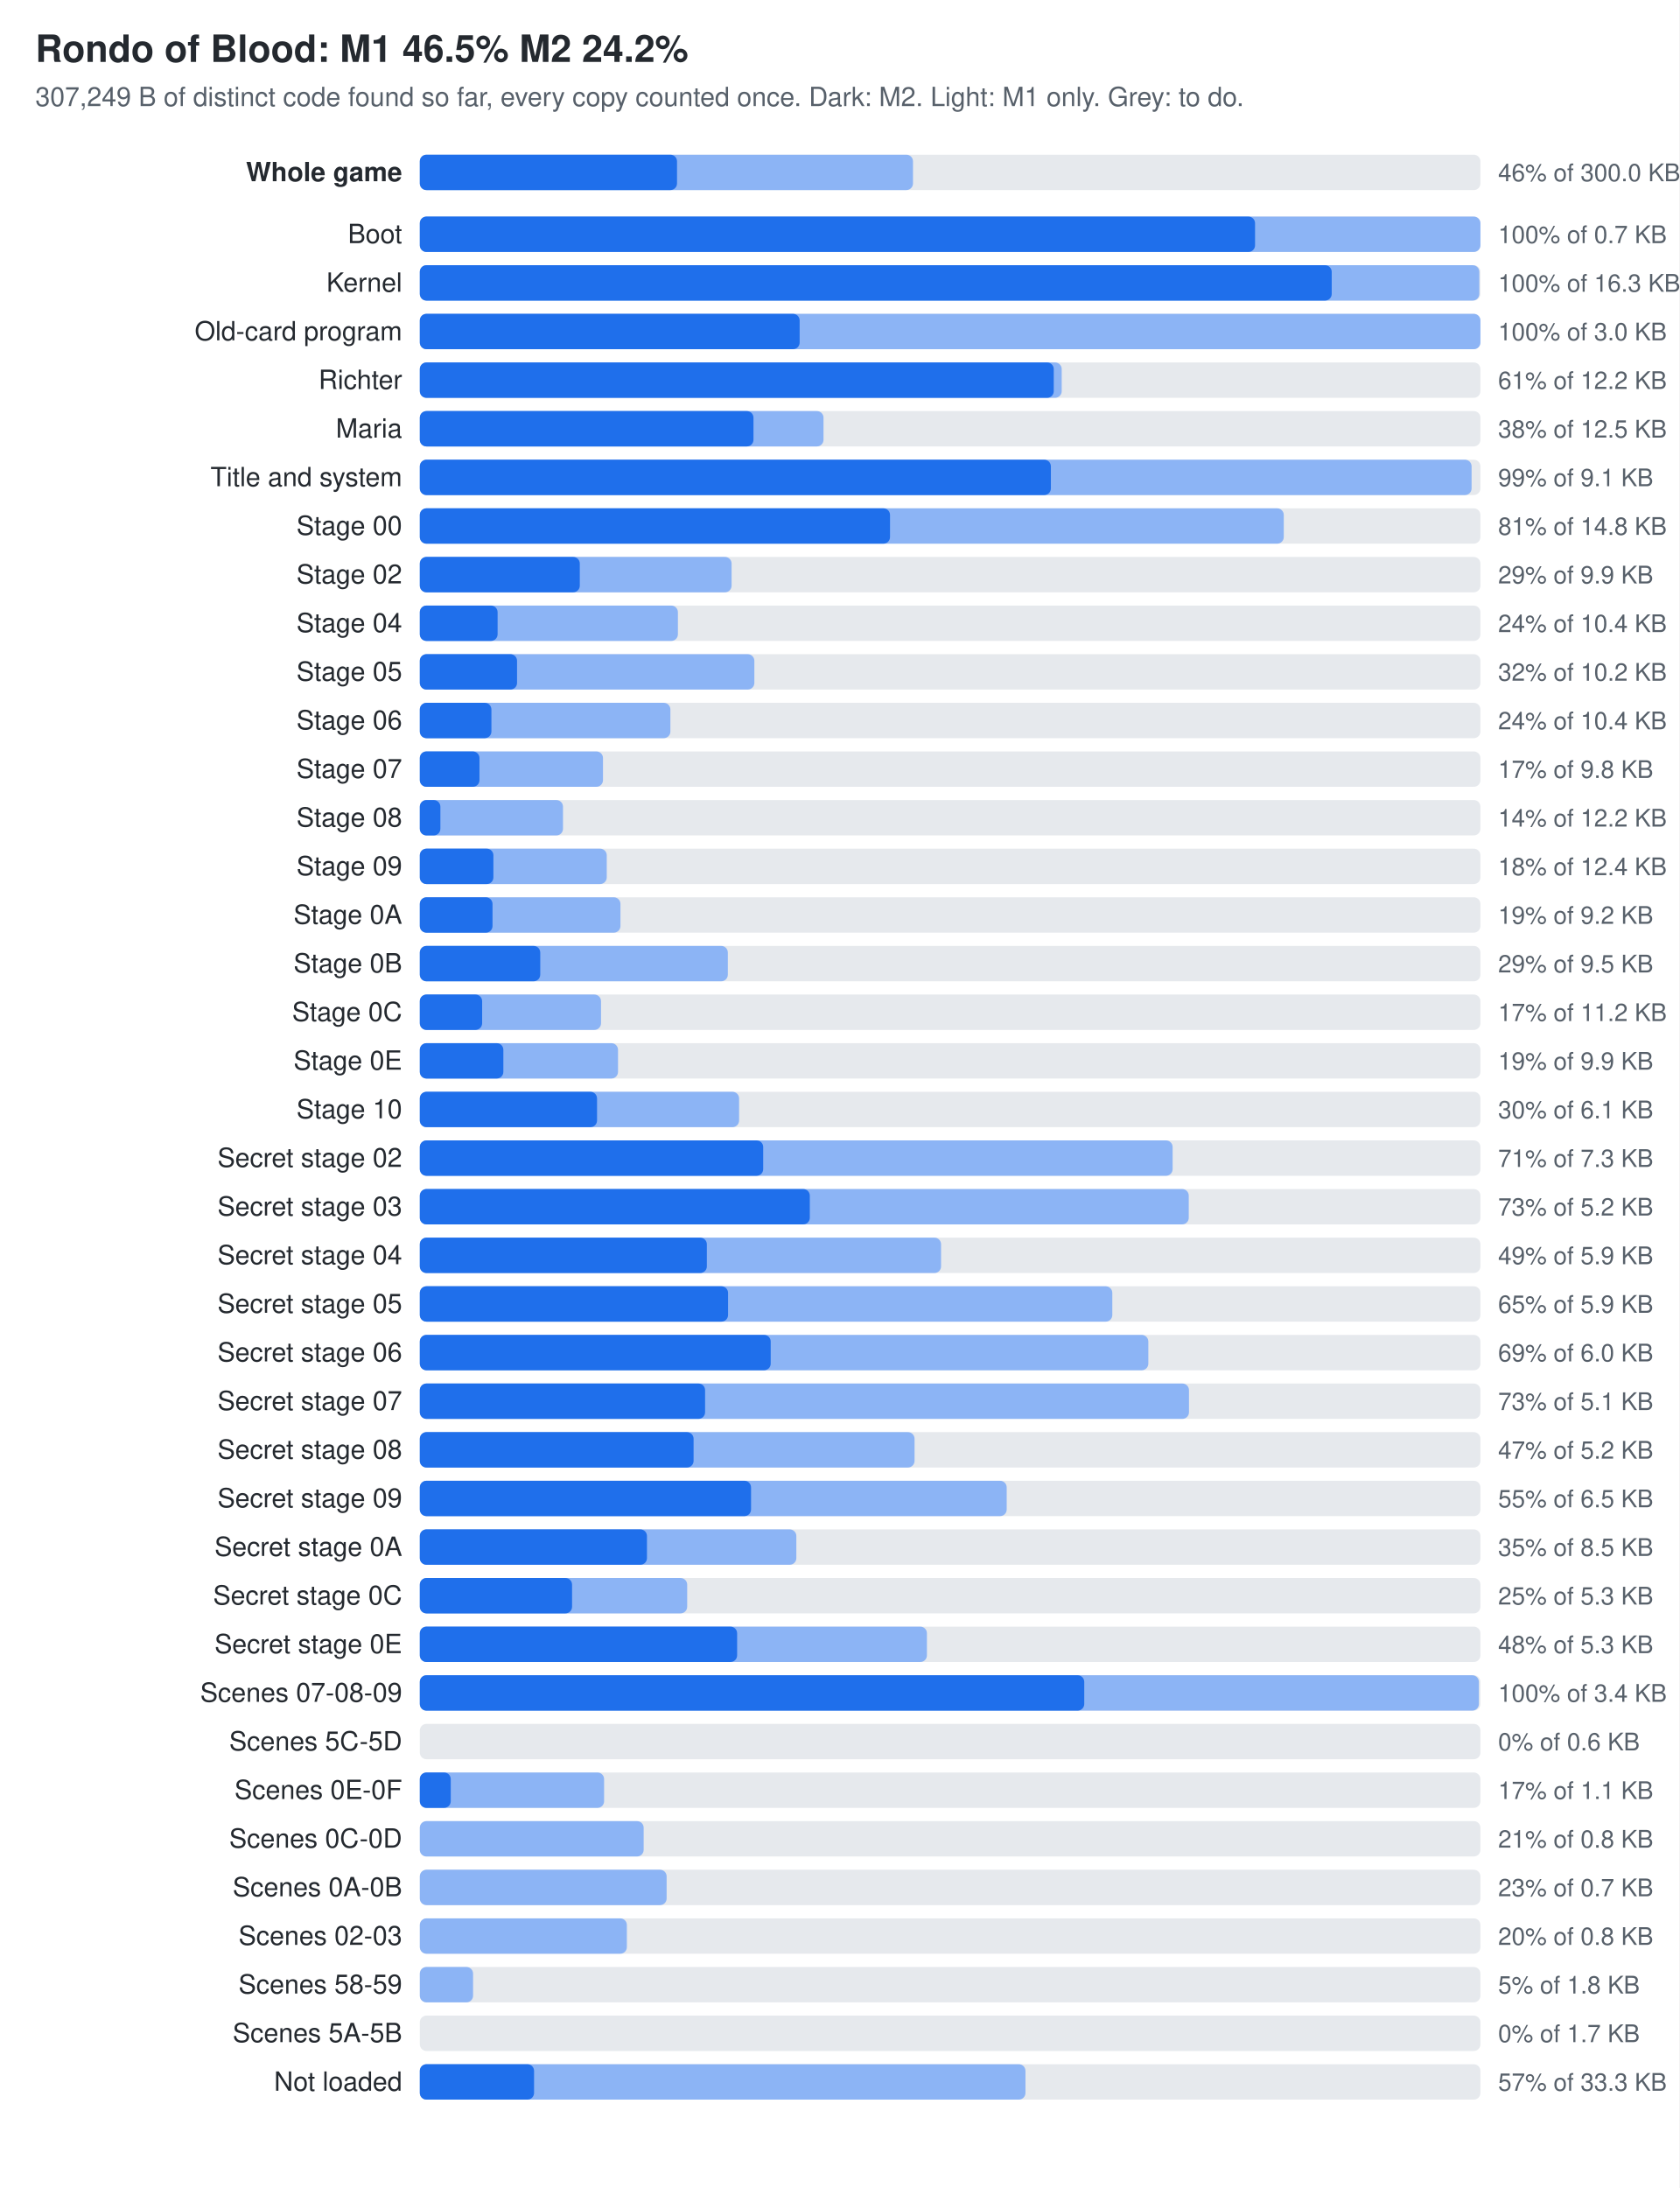
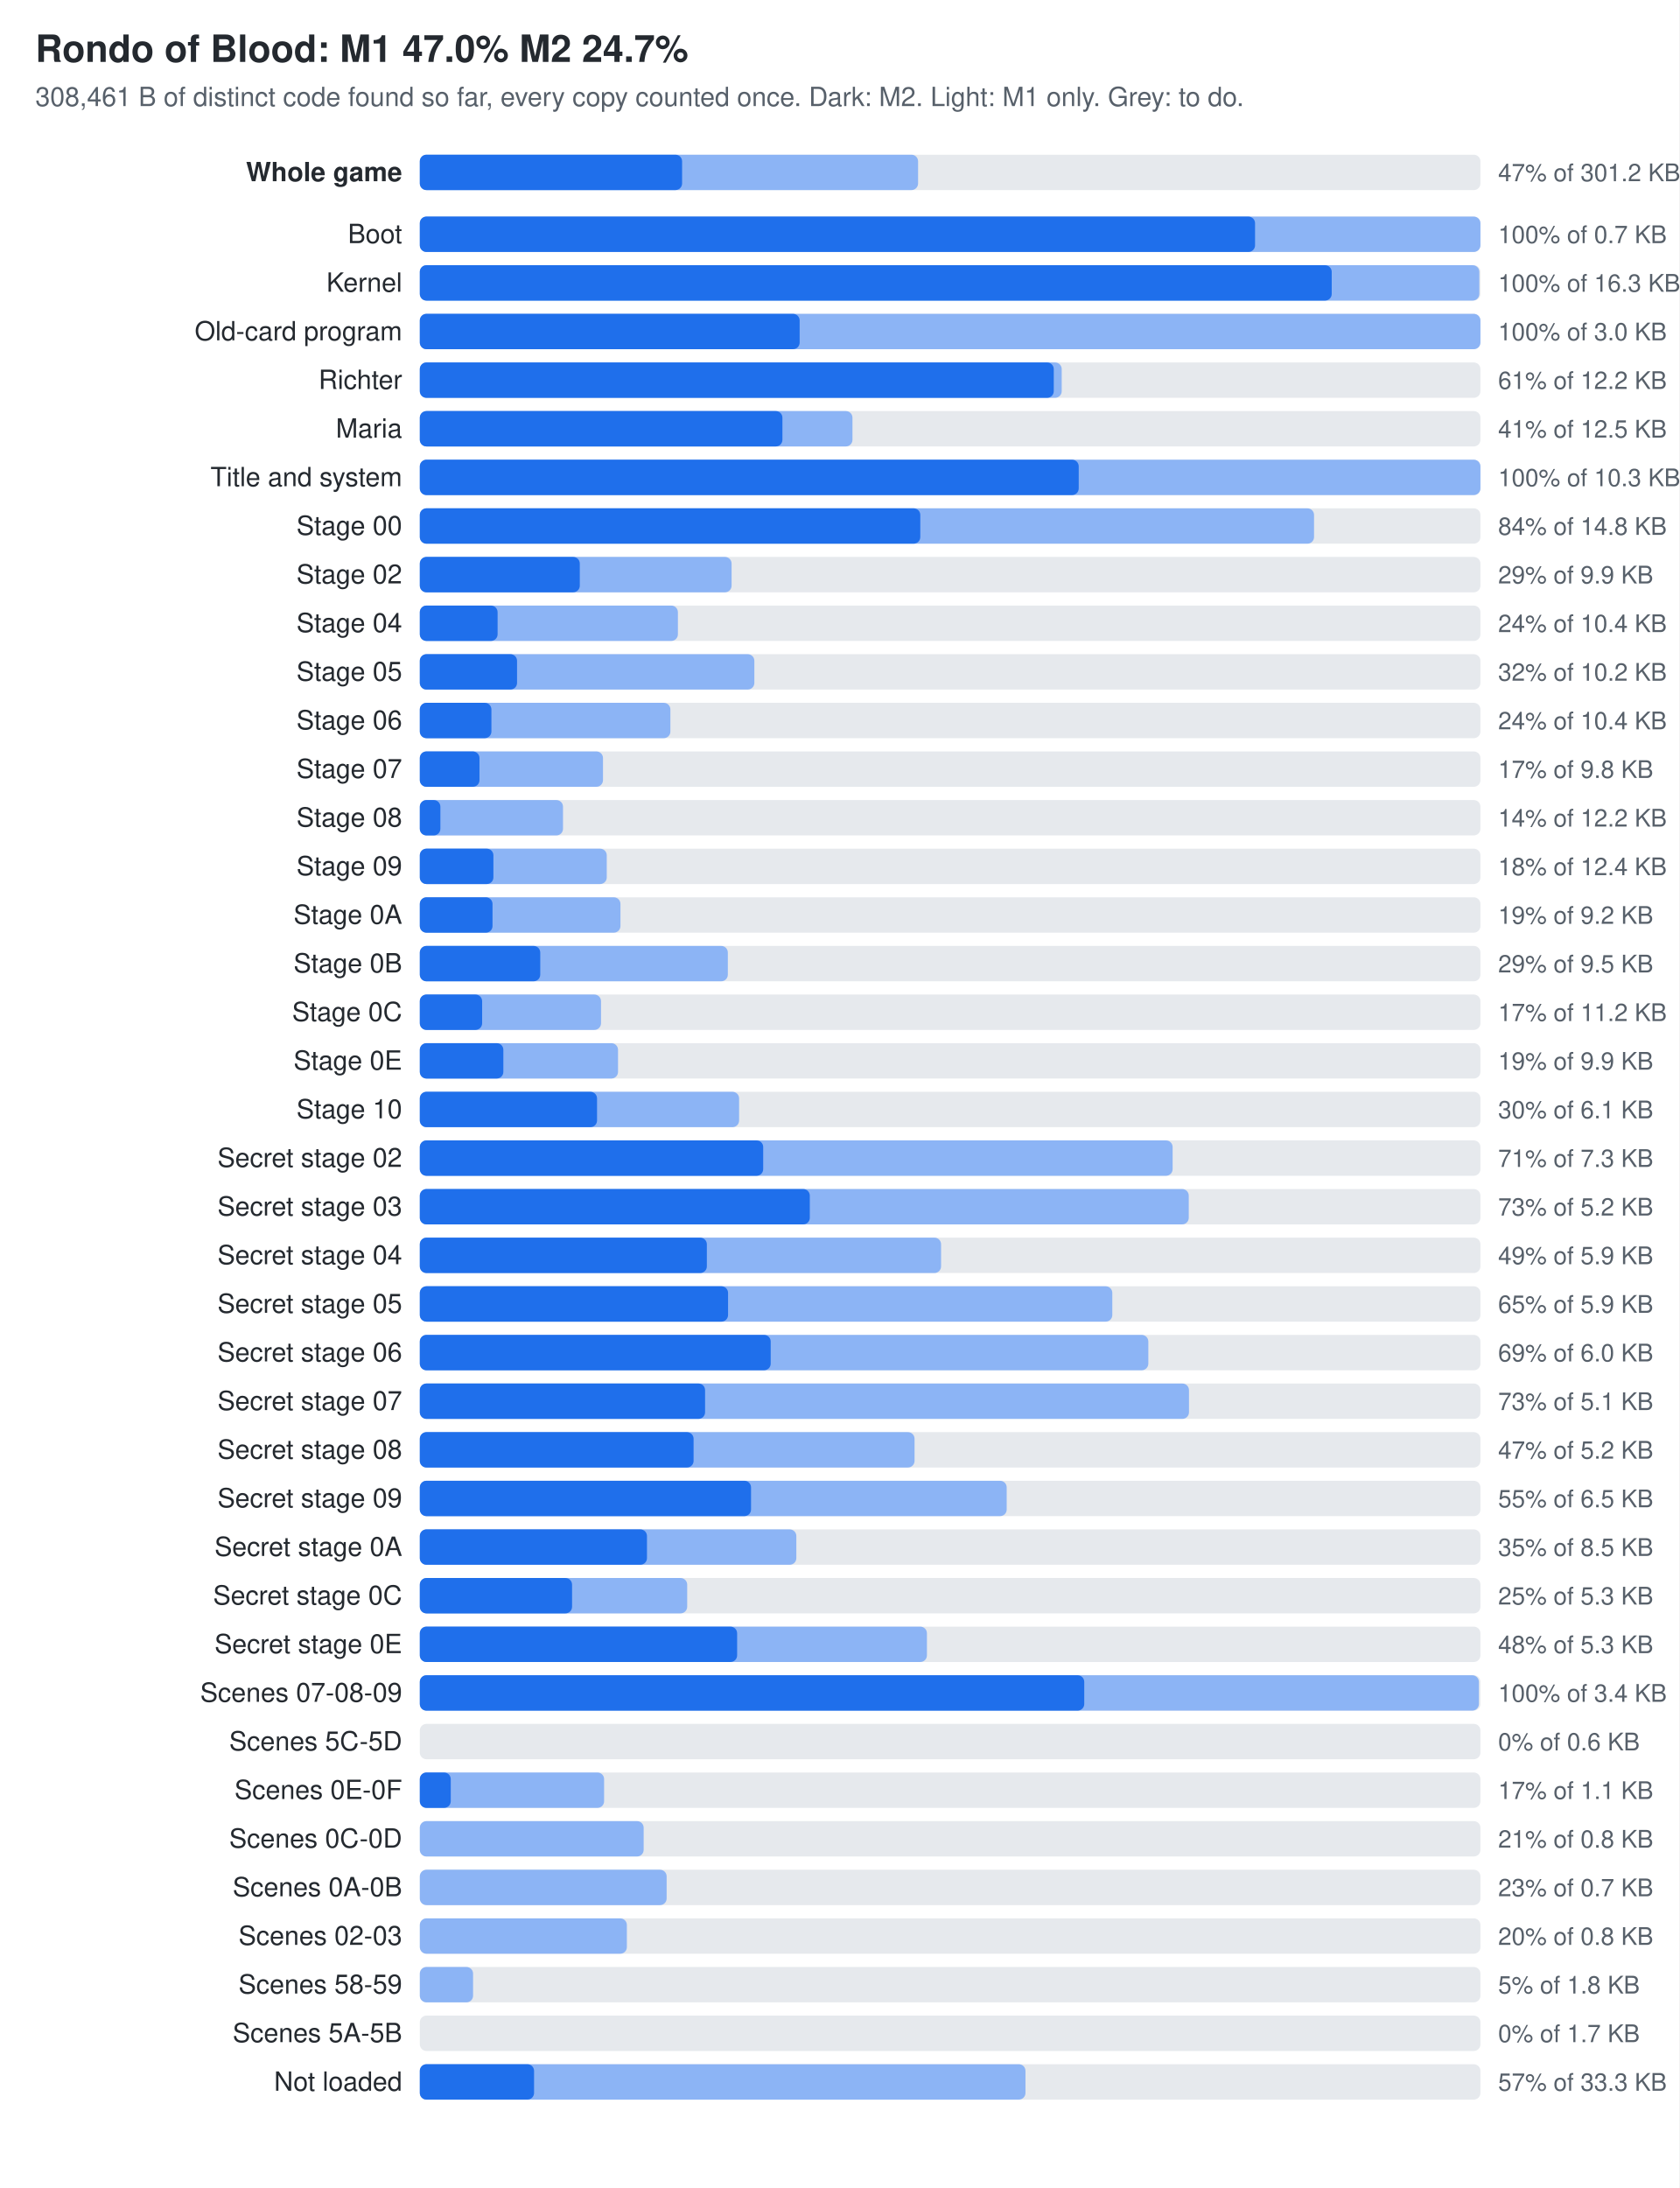
<svg xmlns="http://www.w3.org/2000/svg" width="760" height="990" viewBox="0 0 760 990" font-family="-apple-system,Segoe UI,Helvetica,Arial,sans-serif">
  <rect width="760" height="990" fill="#ffffff" />
-   <text x="16" y="28" font-size="17" font-weight="600" fill="#24292f">Rondo of Blood: M1 46.5%  M2 24.2%</text>
-   <text x="16" y="48" font-size="12" fill="#57606a">307,249 B of distinct code found so far, every copy counted once. Dark: M2. Light: M1 only. Grey: to do.</text>
+   <text x="16" y="28" font-size="17" font-weight="600" fill="#24292f">Rondo of Blood: M1 47.0%  M2 24.7%</text>
+   <text x="16" y="48" font-size="12" fill="#57606a">308,461 B of distinct code found so far, every copy counted once. Dark: M2. Light: M1 only. Grey: to do.</text>
  <text x="182" y="82" font-size="12" text-anchor="end" fill="#24292f" font-weight="600">Whole game</text>
  <rect x="190" y="70" width="480" height="16" rx="3" fill="#e6e9ed" />
-   <rect x="190" y="70" width="223.2" height="16" rx="3" fill="#8cb4f5" />
-   <rect x="190" y="70" width="116.4" height="16" rx="3" fill="#1f6feb" />
-   <text x="678" y="82" font-size="11" fill="#57606a">46% of 300.0 KB</text>
+   <rect x="190" y="70" width="225.5" height="16" rx="3" fill="#8cb4f5" />
+   <rect x="190" y="70" width="118.7" height="16" rx="3" fill="#1f6feb" />
+   <text x="678" y="82" font-size="11" fill="#57606a">47% of 301.2 KB</text>
  <text x="182" y="110" font-size="12" text-anchor="end" fill="#24292f">Boot</text>
  <rect x="190" y="98" width="480" height="16" rx="3" fill="#e6e9ed" />
  <rect x="190" y="98" width="480.0" height="16" rx="3" fill="#8cb4f5" />
  <rect x="190" y="98" width="378.0" height="16" rx="3" fill="#1f6feb" />
  <text x="678" y="110" font-size="11" fill="#57606a">100% of 0.7 KB</text>
  <text x="182" y="132" font-size="12" text-anchor="end" fill="#24292f">Kernel</text>
  <rect x="190" y="120" width="480" height="16" rx="3" fill="#e6e9ed" />
  <rect x="190" y="120" width="479.5" height="16" rx="3" fill="#8cb4f5" />
  <rect x="190" y="120" width="412.7" height="16" rx="3" fill="#1f6feb" />
  <text x="678" y="132" font-size="11" fill="#57606a">100% of 16.3 KB</text>
  <text x="182" y="154" font-size="12" text-anchor="end" fill="#24292f">Old-card program</text>
  <rect x="190" y="142" width="480" height="16" rx="3" fill="#e6e9ed" />
  <rect x="190" y="142" width="480.0" height="16" rx="3" fill="#8cb4f5" />
  <rect x="190" y="142" width="171.9" height="16" rx="3" fill="#1f6feb" />
  <text x="678" y="154" font-size="11" fill="#57606a">100% of 3.0 KB</text>
  <text x="182" y="176" font-size="12" text-anchor="end" fill="#24292f">Richter</text>
  <rect x="190" y="164" width="480" height="16" rx="3" fill="#e6e9ed" />
  <rect x="190" y="164" width="290.5" height="16" rx="3" fill="#8cb4f5" />
  <rect x="190" y="164" width="286.9" height="16" rx="3" fill="#1f6feb" />
  <text x="678" y="176" font-size="11" fill="#57606a">61% of 12.2 KB</text>
  <text x="182" y="198" font-size="12" text-anchor="end" fill="#24292f">Maria</text>
  <rect x="190" y="186" width="480" height="16" rx="3" fill="#e6e9ed" />
-   <rect x="190" y="186" width="182.7" height="16" rx="3" fill="#8cb4f5" />
-   <rect x="190" y="186" width="151.0" height="16" rx="3" fill="#1f6feb" />
-   <text x="678" y="198" font-size="11" fill="#57606a">38% of 12.5 KB</text>
+   <rect x="190" y="186" width="195.8" height="16" rx="3" fill="#8cb4f5" />
+   <rect x="190" y="186" width="164.1" height="16" rx="3" fill="#1f6feb" />
+   <text x="678" y="198" font-size="11" fill="#57606a">41% of 12.5 KB</text>
  <text x="182" y="220" font-size="12" text-anchor="end" fill="#24292f">Title and system</text>
  <rect x="190" y="208" width="480" height="16" rx="3" fill="#e6e9ed" />
-   <rect x="190" y="208" width="476.0" height="16" rx="3" fill="#8cb4f5" />
-   <rect x="190" y="208" width="285.6" height="16" rx="3" fill="#1f6feb" />
-   <text x="678" y="220" font-size="11" fill="#57606a">99% of 9.1 KB</text>
+   <rect x="190" y="208" width="480.0" height="16" rx="3" fill="#8cb4f5" />
+   <rect x="190" y="208" width="298.2" height="16" rx="3" fill="#1f6feb" />
+   <text x="678" y="220" font-size="11" fill="#57606a">100% of 10.3 KB</text>
  <text x="182" y="242" font-size="12" text-anchor="end" fill="#24292f">Stage 00</text>
  <rect x="190" y="230" width="480" height="16" rx="3" fill="#e6e9ed" />
-   <rect x="190" y="230" width="391.0" height="16" rx="3" fill="#8cb4f5" />
-   <rect x="190" y="230" width="212.8" height="16" rx="3" fill="#1f6feb" />
-   <text x="678" y="242" font-size="11" fill="#57606a">81% of 14.8 KB</text>
+   <rect x="190" y="230" width="404.7" height="16" rx="3" fill="#8cb4f5" />
+   <rect x="190" y="230" width="226.5" height="16" rx="3" fill="#1f6feb" />
+   <text x="678" y="242" font-size="11" fill="#57606a">84% of 14.8 KB</text>
  <text x="182" y="264" font-size="12" text-anchor="end" fill="#24292f">Stage 02</text>
  <rect x="190" y="252" width="480" height="16" rx="3" fill="#e6e9ed" />
  <rect x="190" y="252" width="141.1" height="16" rx="3" fill="#8cb4f5" />
  <rect x="190" y="252" width="72.4" height="16" rx="3" fill="#1f6feb" />
  <text x="678" y="264" font-size="11" fill="#57606a">29% of 9.9 KB</text>
  <text x="182" y="286" font-size="12" text-anchor="end" fill="#24292f">Stage 04</text>
  <rect x="190" y="274" width="480" height="16" rx="3" fill="#e6e9ed" />
  <rect x="190" y="274" width="116.8" height="16" rx="3" fill="#8cb4f5" />
  <rect x="190" y="274" width="35.2" height="16" rx="3" fill="#1f6feb" />
  <text x="678" y="286" font-size="11" fill="#57606a">24% of 10.4 KB</text>
  <text x="182" y="308" font-size="12" text-anchor="end" fill="#24292f">Stage 05</text>
  <rect x="190" y="296" width="480" height="16" rx="3" fill="#e6e9ed" />
  <rect x="190" y="296" width="151.4" height="16" rx="3" fill="#8cb4f5" />
  <rect x="190" y="296" width="44.0" height="16" rx="3" fill="#1f6feb" />
  <text x="678" y="308" font-size="11" fill="#57606a">32% of 10.2 KB</text>
  <text x="182" y="330" font-size="12" text-anchor="end" fill="#24292f">Stage 06</text>
  <rect x="190" y="318" width="480" height="16" rx="3" fill="#e6e9ed" />
  <rect x="190" y="318" width="113.4" height="16" rx="3" fill="#8cb4f5" />
  <rect x="190" y="318" width="32.4" height="16" rx="3" fill="#1f6feb" />
  <text x="678" y="330" font-size="11" fill="#57606a">24% of 10.4 KB</text>
  <text x="182" y="352" font-size="12" text-anchor="end" fill="#24292f">Stage 07</text>
  <rect x="190" y="340" width="480" height="16" rx="3" fill="#e6e9ed" />
  <rect x="190" y="340" width="82.9" height="16" rx="3" fill="#8cb4f5" />
  <rect x="190" y="340" width="27.0" height="16" rx="3" fill="#1f6feb" />
  <text x="678" y="352" font-size="11" fill="#57606a">17% of 9.8 KB</text>
  <text x="182" y="374" font-size="12" text-anchor="end" fill="#24292f">Stage 08</text>
  <rect x="190" y="362" width="480" height="16" rx="3" fill="#e6e9ed" />
  <rect x="190" y="362" width="64.8" height="16" rx="3" fill="#8cb4f5" />
  <rect x="190" y="362" width="9.3" height="16" rx="3" fill="#1f6feb" />
  <text x="678" y="374" font-size="11" fill="#57606a">14% of 12.2 KB</text>
  <text x="182" y="396" font-size="12" text-anchor="end" fill="#24292f">Stage 09</text>
  <rect x="190" y="384" width="480" height="16" rx="3" fill="#e6e9ed" />
  <rect x="190" y="384" width="84.6" height="16" rx="3" fill="#8cb4f5" />
  <rect x="190" y="384" width="33.3" height="16" rx="3" fill="#1f6feb" />
  <text x="678" y="396" font-size="11" fill="#57606a">18% of 12.4 KB</text>
  <text x="182" y="418" font-size="12" text-anchor="end" fill="#24292f">Stage 0A</text>
  <rect x="190" y="406" width="480" height="16" rx="3" fill="#e6e9ed" />
  <rect x="190" y="406" width="90.8" height="16" rx="3" fill="#8cb4f5" />
  <rect x="190" y="406" width="32.9" height="16" rx="3" fill="#1f6feb" />
  <text x="678" y="418" font-size="11" fill="#57606a">19% of 9.2 KB</text>
  <text x="182" y="440" font-size="12" text-anchor="end" fill="#24292f">Stage 0B</text>
  <rect x="190" y="428" width="480" height="16" rx="3" fill="#e6e9ed" />
  <rect x="190" y="428" width="139.4" height="16" rx="3" fill="#8cb4f5" />
  <rect x="190" y="428" width="54.5" height="16" rx="3" fill="#1f6feb" />
  <text x="678" y="440" font-size="11" fill="#57606a">29% of 9.5 KB</text>
  <text x="182" y="462" font-size="12" text-anchor="end" fill="#24292f">Stage 0C</text>
  <rect x="190" y="450" width="480" height="16" rx="3" fill="#e6e9ed" />
  <rect x="190" y="450" width="82.0" height="16" rx="3" fill="#8cb4f5" />
  <rect x="190" y="450" width="28.2" height="16" rx="3" fill="#1f6feb" />
  <text x="678" y="462" font-size="11" fill="#57606a">17% of 11.2 KB</text>
  <text x="182" y="484" font-size="12" text-anchor="end" fill="#24292f">Stage 0E</text>
  <rect x="190" y="472" width="480" height="16" rx="3" fill="#e6e9ed" />
  <rect x="190" y="472" width="89.7" height="16" rx="3" fill="#8cb4f5" />
  <rect x="190" y="472" width="37.8" height="16" rx="3" fill="#1f6feb" />
  <text x="678" y="484" font-size="11" fill="#57606a">19% of 9.9 KB</text>
  <text x="182" y="506" font-size="12" text-anchor="end" fill="#24292f">Stage 10</text>
  <rect x="190" y="494" width="480" height="16" rx="3" fill="#e6e9ed" />
  <rect x="190" y="494" width="144.5" height="16" rx="3" fill="#8cb4f5" />
  <rect x="190" y="494" width="80.2" height="16" rx="3" fill="#1f6feb" />
  <text x="678" y="506" font-size="11" fill="#57606a">30% of 6.1 KB</text>
  <text x="182" y="528" font-size="12" text-anchor="end" fill="#24292f">Secret stage 02</text>
  <rect x="190" y="516" width="480" height="16" rx="3" fill="#e6e9ed" />
  <rect x="190" y="516" width="340.7" height="16" rx="3" fill="#8cb4f5" />
  <rect x="190" y="516" width="155.4" height="16" rx="3" fill="#1f6feb" />
  <text x="678" y="528" font-size="11" fill="#57606a">71% of 7.3 KB</text>
  <text x="182" y="550" font-size="12" text-anchor="end" fill="#24292f">Secret stage 03</text>
  <rect x="190" y="538" width="480" height="16" rx="3" fill="#e6e9ed" />
  <rect x="190" y="538" width="348.0" height="16" rx="3" fill="#8cb4f5" />
  <rect x="190" y="538" width="176.5" height="16" rx="3" fill="#1f6feb" />
  <text x="678" y="550" font-size="11" fill="#57606a">73% of 5.2 KB</text>
  <text x="182" y="572" font-size="12" text-anchor="end" fill="#24292f">Secret stage 04</text>
  <rect x="190" y="560" width="480" height="16" rx="3" fill="#e6e9ed" />
  <rect x="190" y="560" width="235.9" height="16" rx="3" fill="#8cb4f5" />
  <rect x="190" y="560" width="129.9" height="16" rx="3" fill="#1f6feb" />
  <text x="678" y="572" font-size="11" fill="#57606a">49% of 5.9 KB</text>
  <text x="182" y="594" font-size="12" text-anchor="end" fill="#24292f">Secret stage 05</text>
  <rect x="190" y="582" width="480" height="16" rx="3" fill="#e6e9ed" />
  <rect x="190" y="582" width="313.4" height="16" rx="3" fill="#8cb4f5" />
  <rect x="190" y="582" width="139.5" height="16" rx="3" fill="#1f6feb" />
  <text x="678" y="594" font-size="11" fill="#57606a">65% of 5.9 KB</text>
  <text x="182" y="616" font-size="12" text-anchor="end" fill="#24292f">Secret stage 06</text>
  <rect x="190" y="604" width="480" height="16" rx="3" fill="#e6e9ed" />
  <rect x="190" y="604" width="329.7" height="16" rx="3" fill="#8cb4f5" />
  <rect x="190" y="604" width="158.8" height="16" rx="3" fill="#1f6feb" />
  <text x="678" y="616" font-size="11" fill="#57606a">69% of 6.0 KB</text>
  <text x="182" y="638" font-size="12" text-anchor="end" fill="#24292f">Secret stage 07</text>
  <rect x="190" y="626" width="480" height="16" rx="3" fill="#e6e9ed" />
  <rect x="190" y="626" width="348.1" height="16" rx="3" fill="#8cb4f5" />
  <rect x="190" y="626" width="129.1" height="16" rx="3" fill="#1f6feb" />
  <text x="678" y="638" font-size="11" fill="#57606a">73% of 5.1 KB</text>
  <text x="182" y="660" font-size="12" text-anchor="end" fill="#24292f">Secret stage 08</text>
  <rect x="190" y="648" width="480" height="16" rx="3" fill="#e6e9ed" />
  <rect x="190" y="648" width="223.9" height="16" rx="3" fill="#8cb4f5" />
  <rect x="190" y="648" width="123.9" height="16" rx="3" fill="#1f6feb" />
  <text x="678" y="660" font-size="11" fill="#57606a">47% of 5.2 KB</text>
  <text x="182" y="682" font-size="12" text-anchor="end" fill="#24292f">Secret stage 09</text>
  <rect x="190" y="670" width="480" height="16" rx="3" fill="#e6e9ed" />
  <rect x="190" y="670" width="265.6" height="16" rx="3" fill="#8cb4f5" />
  <rect x="190" y="670" width="149.9" height="16" rx="3" fill="#1f6feb" />
  <text x="678" y="682" font-size="11" fill="#57606a">55% of 6.5 KB</text>
  <text x="182" y="704" font-size="12" text-anchor="end" fill="#24292f">Secret stage 0A</text>
  <rect x="190" y="692" width="480" height="16" rx="3" fill="#e6e9ed" />
  <rect x="190" y="692" width="170.4" height="16" rx="3" fill="#8cb4f5" />
  <rect x="190" y="692" width="102.8" height="16" rx="3" fill="#1f6feb" />
  <text x="678" y="704" font-size="11" fill="#57606a">35% of 8.5 KB</text>
  <text x="182" y="726" font-size="12" text-anchor="end" fill="#24292f">Secret stage 0C</text>
  <rect x="190" y="714" width="480" height="16" rx="3" fill="#e6e9ed" />
  <rect x="190" y="714" width="121.0" height="16" rx="3" fill="#8cb4f5" />
  <rect x="190" y="714" width="68.9" height="16" rx="3" fill="#1f6feb" />
  <text x="678" y="726" font-size="11" fill="#57606a">25% of 5.3 KB</text>
  <text x="182" y="748" font-size="12" text-anchor="end" fill="#24292f">Secret stage 0E</text>
  <rect x="190" y="736" width="480" height="16" rx="3" fill="#e6e9ed" />
  <rect x="190" y="736" width="229.5" height="16" rx="3" fill="#8cb4f5" />
  <rect x="190" y="736" width="143.6" height="16" rx="3" fill="#1f6feb" />
  <text x="678" y="748" font-size="11" fill="#57606a">48% of 5.3 KB</text>
  <text x="182" y="770" font-size="12" text-anchor="end" fill="#24292f">Scenes 07-08-09</text>
  <rect x="190" y="758" width="480" height="16" rx="3" fill="#e6e9ed" />
  <rect x="190" y="758" width="479.3" height="16" rx="3" fill="#8cb4f5" />
  <rect x="190" y="758" width="300.7" height="16" rx="3" fill="#1f6feb" />
  <text x="678" y="770" font-size="11" fill="#57606a">100% of 3.4 KB</text>
  <text x="182" y="792" font-size="12" text-anchor="end" fill="#24292f">Scenes 5C-5D</text>
  <rect x="190" y="780" width="480" height="16" rx="3" fill="#e6e9ed" />
  <text x="678" y="792" font-size="11" fill="#57606a">0% of 0.6 KB</text>
  <text x="182" y="814" font-size="12" text-anchor="end" fill="#24292f">Scenes 0E-0F</text>
  <rect x="190" y="802" width="480" height="16" rx="3" fill="#e6e9ed" />
  <rect x="190" y="802" width="83.4" height="16" rx="3" fill="#8cb4f5" />
  <rect x="190" y="802" width="14.0" height="16" rx="3" fill="#1f6feb" />
  <text x="678" y="814" font-size="11" fill="#57606a">17% of 1.1 KB</text>
  <text x="182" y="836" font-size="12" text-anchor="end" fill="#24292f">Scenes 0C-0D</text>
  <rect x="190" y="824" width="480" height="16" rx="3" fill="#e6e9ed" />
  <rect x="190" y="824" width="101.3" height="16" rx="3" fill="#8cb4f5" />
  <text x="678" y="836" font-size="11" fill="#57606a">21% of 0.8 KB</text>
  <text x="182" y="858" font-size="12" text-anchor="end" fill="#24292f">Scenes 0A-0B</text>
  <rect x="190" y="846" width="480" height="16" rx="3" fill="#e6e9ed" />
  <rect x="190" y="846" width="111.7" height="16" rx="3" fill="#8cb4f5" />
  <text x="678" y="858" font-size="11" fill="#57606a">23% of 0.7 KB</text>
  <text x="182" y="880" font-size="12" text-anchor="end" fill="#24292f">Scenes 02-03</text>
  <rect x="190" y="868" width="480" height="16" rx="3" fill="#e6e9ed" />
  <rect x="190" y="868" width="93.7" height="16" rx="3" fill="#8cb4f5" />
  <text x="678" y="880" font-size="11" fill="#57606a">20% of 0.8 KB</text>
  <text x="182" y="902" font-size="12" text-anchor="end" fill="#24292f">Scenes 58-59</text>
  <rect x="190" y="890" width="480" height="16" rx="3" fill="#e6e9ed" />
  <rect x="190" y="890" width="24.1" height="16" rx="3" fill="#8cb4f5" />
  <text x="678" y="902" font-size="11" fill="#57606a">5% of 1.8 KB</text>
  <text x="182" y="924" font-size="12" text-anchor="end" fill="#24292f">Scenes 5A-5B</text>
  <rect x="190" y="912" width="480" height="16" rx="3" fill="#e6e9ed" />
  <text x="678" y="924" font-size="11" fill="#57606a">0% of 1.7 KB</text>
  <text x="182" y="946" font-size="12" text-anchor="end" fill="#24292f">Not loaded</text>
  <rect x="190" y="934" width="480" height="16" rx="3" fill="#e6e9ed" />
  <rect x="190" y="934" width="274.1" height="16" rx="3" fill="#8cb4f5" />
  <rect x="190" y="934" width="51.7" height="16" rx="3" fill="#1f6feb" />
  <text x="678" y="946" font-size="11" fill="#57606a">57% of 33.3 KB</text>
</svg>
